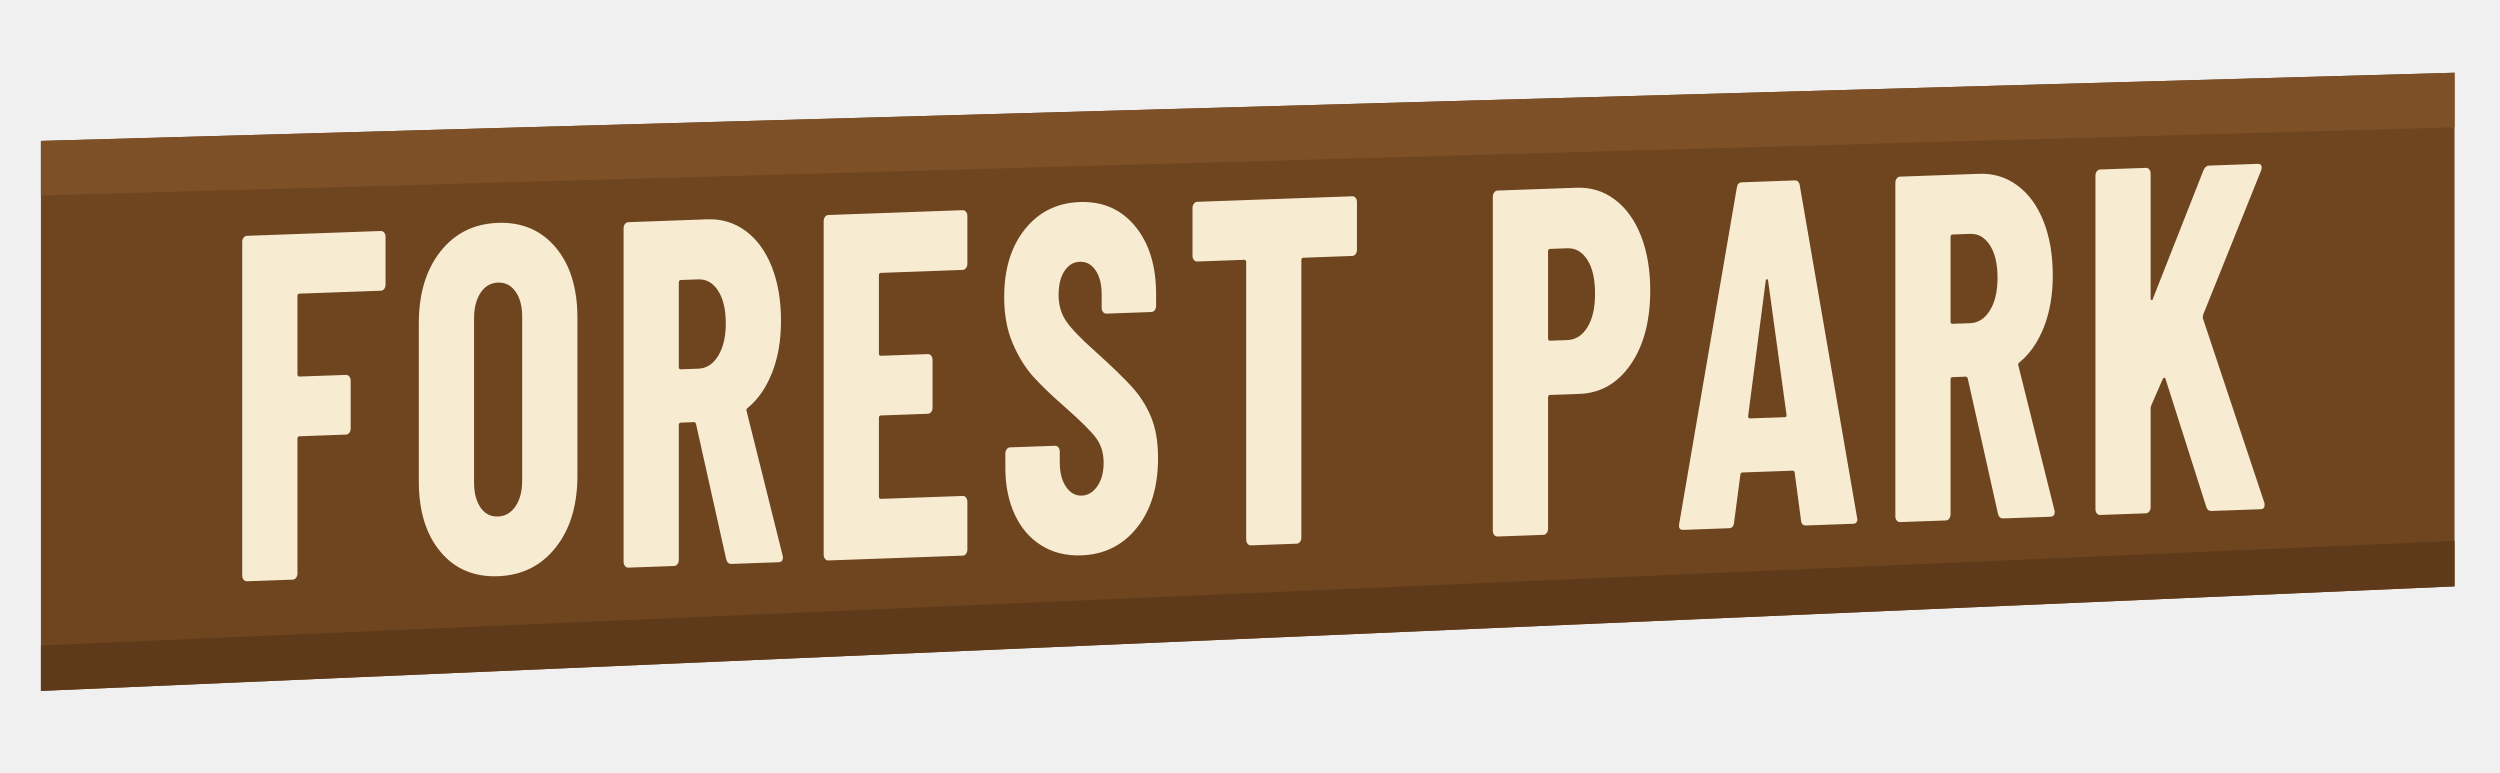
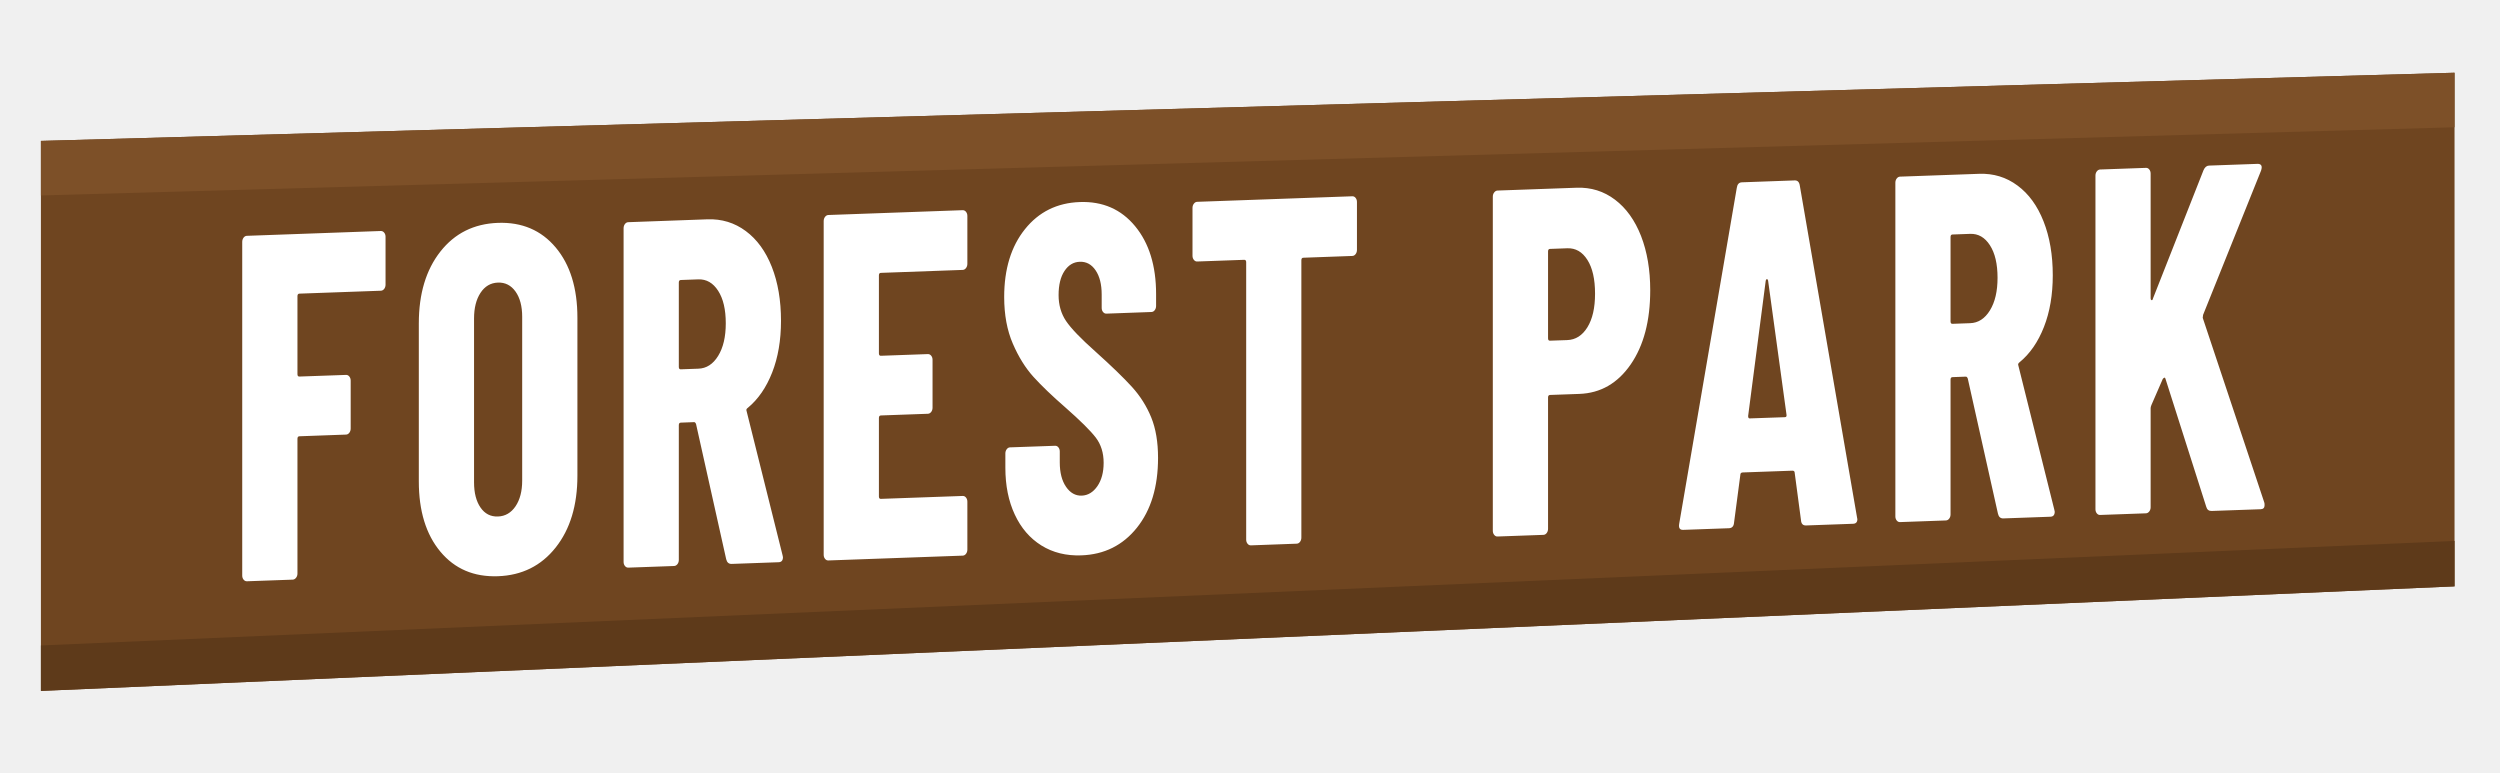
<svg xmlns="http://www.w3.org/2000/svg" viewBox="436.5 204.5 55 17" width="220" height="68">
  <path d="M437.4,207.6 L490.5,206.1 L490.5,217.4 L437.4,219.7 Z" fill="#6f4520" />
  <path d="M437.4,207.6 L490.5,206.1 L490.5,207.3 L437.4,208.8 Z" fill="#7d5028" />
  <path d="M437.4,218.7 L490.5,216.4 L490.5,217.4 L437.4,219.7 Z" fill="#5e3a1a" />
-   <path d="M444.878 210.896 443.087 210.96Q443.044 210.962 443.044 211.016V212.731Q443.044 212.786 443.087 212.784L444.112 212.748Q444.155 212.746 444.185 212.783Q444.215 212.82 444.215 212.874V213.927Q444.215 213.982 444.185 214.021Q444.155 214.06 444.112 214.061L443.087 214.098Q443.044 214.099 443.044 214.154V217.118Q443.044 217.172 443.013 217.211Q442.983 217.25 442.94 217.252L441.932 217.288Q441.889 217.289 441.859 217.252Q441.829 217.216 441.829 217.161V209.822Q441.829 209.768 441.859 209.728Q441.889 209.689 441.932 209.688L444.878 209.582Q444.921 209.581 444.952 209.618Q444.982 209.655 444.982 209.709V210.762Q444.982 210.816 444.952 210.856Q444.921 210.895 444.878 210.896Z M445.714 215.09V211.615Q445.714 210.638 446.188 210.035Q446.662 209.432 447.454 209.403Q448.247 209.375 448.725 209.944Q449.203 210.513 449.203 211.491V214.965Q449.203 215.942 448.725 216.545Q448.247 217.149 447.454 217.177Q446.662 217.205 446.188 216.636Q445.714 216.067 445.714 215.09ZM447.988 215.073V211.469Q447.988 211.121 447.842 210.915Q447.695 210.708 447.454 210.717Q447.213 210.726 447.071 210.943Q446.929 211.159 446.929 211.507V215.111Q446.929 215.459 447.071 215.665Q447.213 215.872 447.454 215.863Q447.695 215.855 447.842 215.638Q447.988 215.421 447.988 215.073Z M452.476 216.802 451.813 213.829Q451.796 213.786 451.77 213.787L451.477 213.798Q451.434 213.799 451.434 213.854V216.818Q451.434 216.872 451.404 216.911Q451.373 216.95 451.33 216.952L450.323 216.988Q450.279 216.989 450.249 216.952Q450.219 216.915 450.219 216.861V209.522Q450.219 209.467 450.249 209.428Q450.279 209.389 450.323 209.388L452.063 209.325Q452.536 209.308 452.907 209.583Q453.277 209.857 453.48 210.371Q453.682 210.885 453.682 211.558Q453.682 212.199 453.488 212.694Q453.294 213.19 452.95 213.474Q452.933 213.485 452.924 213.502Q452.915 213.518 452.924 213.54L453.716 216.714L453.725 216.757Q453.725 216.866 453.63 216.869L452.597 216.906Q452.502 216.91 452.476 216.802ZM451.434 210.716V212.572Q451.434 212.627 451.477 212.625L451.864 212.611Q452.131 212.602 452.299 212.33Q452.467 212.058 452.467 211.613Q452.467 211.157 452.299 210.897Q452.131 210.637 451.864 210.646L451.477 210.66Q451.434 210.662 451.434 210.716Z M457.679 210.438 455.879 210.503Q455.836 210.504 455.836 210.558V212.274Q455.836 212.328 455.879 212.327L456.912 212.29Q456.955 212.288 456.986 212.325Q457.016 212.362 457.016 212.416V213.469Q457.016 213.524 456.986 213.563Q456.955 213.602 456.912 213.603L455.879 213.64Q455.836 213.642 455.836 213.696V215.422Q455.836 215.477 455.879 215.475L457.679 215.411Q457.722 215.409 457.752 215.446Q457.782 215.483 457.782 215.537V216.59Q457.782 216.645 457.752 216.684Q457.722 216.723 457.679 216.724L454.724 216.83Q454.681 216.832 454.651 216.795Q454.621 216.758 454.621 216.704V209.364Q454.621 209.31 454.651 209.271Q454.681 209.232 454.724 209.23L457.679 209.124Q457.722 209.123 457.752 209.16Q457.782 209.197 457.782 209.251V210.304Q457.782 210.358 457.752 210.397Q457.722 210.437 457.679 210.438Z M458.618 214.791V214.476Q458.618 214.422 458.648 214.383Q458.678 214.343 458.721 214.342L459.712 214.307Q459.755 214.305 459.785 214.342Q459.815 214.379 459.815 214.433V214.672Q459.815 215.009 459.953 215.21Q460.091 215.411 460.298 215.404Q460.504 215.396 460.642 215.196Q460.78 214.996 460.78 214.681Q460.78 214.355 460.608 214.128Q460.435 213.901 459.936 213.462Q459.505 213.087 459.238 212.793Q458.971 212.498 458.782 212.06Q458.592 211.621 458.592 211.035Q458.592 210.112 459.049 209.542Q459.505 208.972 460.255 208.945Q461.013 208.918 461.473 209.477Q461.934 210.036 461.934 210.97V211.23Q461.934 211.285 461.904 211.324Q461.874 211.363 461.831 211.364L460.84 211.4Q460.797 211.401 460.767 211.364Q460.737 211.328 460.737 211.273V210.98Q460.737 210.644 460.603 210.447Q460.47 210.251 460.255 210.259Q460.048 210.266 459.919 210.461Q459.789 210.656 459.789 210.992Q459.789 211.318 459.953 211.562Q460.117 211.806 460.599 212.234Q461.133 212.714 461.405 213.014Q461.676 213.313 461.827 213.683Q461.977 214.052 461.977 214.573Q461.977 215.528 461.512 216.11Q461.047 216.691 460.289 216.718Q459.789 216.736 459.41 216.5Q459.031 216.263 458.825 215.82Q458.618 215.377 458.618 214.791Z M466.353 208.944V209.997Q466.353 210.052 466.323 210.091Q466.293 210.13 466.25 210.131L465.173 210.17Q465.13 210.171 465.13 210.226V216.327Q465.13 216.382 465.1 216.421Q465.07 216.46 465.027 216.461L464.019 216.498Q463.976 216.499 463.946 216.462Q463.916 216.425 463.916 216.371V210.269Q463.916 210.215 463.872 210.216L462.839 210.253Q462.796 210.255 462.766 210.218Q462.735 210.181 462.735 210.127V209.074Q462.735 209.019 462.766 208.98Q462.796 208.941 462.839 208.94L466.25 208.818Q466.293 208.816 466.323 208.853Q466.353 208.89 466.353 208.944Z  M472.805 210.885Q472.805 211.895 472.375 212.518Q471.944 213.141 471.246 213.166L470.6 213.189Q470.557 213.191 470.557 213.245V216.133Q470.557 216.188 470.527 216.227Q470.497 216.266 470.454 216.267L469.446 216.303Q469.403 216.305 469.373 216.268Q469.342 216.231 469.342 216.177V208.826Q469.342 208.772 469.373 208.733Q469.403 208.694 469.446 208.692L471.186 208.63Q471.66 208.613 472.03 208.893Q472.4 209.173 472.603 209.692Q472.805 210.212 472.805 210.885ZM471.591 210.961Q471.591 210.483 471.423 210.218Q471.255 209.952 470.979 209.962L470.6 209.976Q470.557 209.977 470.557 210.032V211.942Q470.557 211.997 470.6 211.995L470.979 211.982Q471.255 211.972 471.423 211.7Q471.591 211.428 471.591 210.961Z M476.122 215.945 475.984 214.908Q475.984 214.853 475.932 214.855L474.838 214.894Q474.787 214.896 474.787 214.951L474.649 215.998Q474.64 216.117 474.537 216.121L473.529 216.157Q473.417 216.161 473.443 216.019L474.709 208.634Q474.726 208.514 474.821 208.511L475.984 208.469Q476.079 208.466 476.096 208.585L477.354 215.879L477.362 215.922Q477.362 216.02 477.267 216.023L476.234 216.06Q476.13 216.064 476.122 215.945ZM474.993 213.705 475.769 213.678Q475.812 213.676 475.803 213.622L475.398 210.673Q475.39 210.64 475.372 210.641Q475.355 210.642 475.346 210.675L474.959 213.652Q474.959 213.707 474.993 213.705Z M480.455 215.801 479.791 212.828Q479.774 212.785 479.748 212.786L479.455 212.797Q479.412 212.798 479.412 212.852V215.816Q479.412 215.871 479.382 215.91Q479.352 215.949 479.309 215.95L478.301 215.986Q478.258 215.988 478.228 215.951Q478.198 215.914 478.198 215.86V208.52Q478.198 208.466 478.228 208.427Q478.258 208.388 478.301 208.386L480.041 208.324Q480.515 208.307 480.885 208.582Q481.256 208.856 481.458 209.37Q481.661 209.884 481.661 210.557Q481.661 211.198 481.467 211.693Q481.273 212.189 480.928 212.472Q480.911 212.484 480.903 212.501Q480.894 212.517 480.903 212.539L481.695 215.713L481.704 215.756Q481.704 215.865 481.609 215.868L480.575 215.905Q480.48 215.909 480.455 215.801ZM479.412 209.715V211.571Q479.412 211.626 479.455 211.624L479.843 211.61Q480.11 211.601 480.278 211.329Q480.446 211.057 480.446 210.611Q480.446 210.155 480.278 209.895Q480.11 209.635 479.843 209.645L479.455 209.659Q479.412 209.66 479.412 209.715Z M482.6 215.702V208.363Q482.6 208.309 482.63 208.27Q482.66 208.231 482.703 208.229L483.711 208.193Q483.754 208.191 483.784 208.228Q483.814 208.265 483.814 208.32V211.056Q483.814 211.099 483.836 211.104Q483.857 211.108 483.866 211.065L484.977 208.245Q485.02 208.146 485.098 208.143L486.166 208.105Q486.226 208.103 486.248 208.14Q486.269 208.177 486.243 208.254L484.968 211.427Q484.96 211.471 484.96 211.492L486.312 215.548Q486.321 215.569 486.321 215.613Q486.321 215.7 486.235 215.703L485.158 215.741Q485.063 215.745 485.037 215.648L484.141 212.835Q484.133 212.803 484.116 212.809Q484.098 212.815 484.081 212.837L483.831 213.411Q483.814 213.455 483.814 213.477V215.659Q483.814 215.713 483.784 215.752Q483.754 215.791 483.711 215.793L482.703 215.829Q482.66 215.831 482.63 215.794Q482.6 215.757 482.6 215.702Z" fill="#f7ecd2" />
+   <path d="M444.878 210.896 443.087 210.96Q443.044 210.962 443.044 211.016V212.731Q443.044 212.786 443.087 212.784L444.112 212.748Q444.155 212.746 444.185 212.783Q444.215 212.82 444.215 212.874V213.927Q444.215 213.982 444.185 214.021Q444.155 214.06 444.112 214.061L443.087 214.098Q443.044 214.099 443.044 214.154V217.118Q443.044 217.172 443.013 217.211Q442.983 217.25 442.94 217.252L441.932 217.288Q441.889 217.289 441.859 217.252Q441.829 217.216 441.829 217.161V209.822Q441.829 209.768 441.859 209.728Q441.889 209.689 441.932 209.688L444.878 209.582Q444.921 209.581 444.952 209.618Q444.982 209.655 444.982 209.709V210.762Q444.982 210.816 444.952 210.856Q444.921 210.895 444.878 210.896Z M445.714 215.09V211.615Q445.714 210.638 446.188 210.035Q446.662 209.432 447.454 209.403Q448.247 209.375 448.725 209.944Q449.203 210.513 449.203 211.491V214.965Q449.203 215.942 448.725 216.545Q448.247 217.149 447.454 217.177Q446.662 217.205 446.188 216.636Q445.714 216.067 445.714 215.09ZM447.988 215.073V211.469Q447.988 211.121 447.842 210.915Q447.695 210.708 447.454 210.717Q447.213 210.726 447.071 210.943Q446.929 211.159 446.929 211.507V215.111Q446.929 215.459 447.071 215.665Q447.213 215.872 447.454 215.863Q447.695 215.855 447.842 215.638Q447.988 215.421 447.988 215.073Z M452.476 216.802 451.813 213.829Q451.796 213.786 451.77 213.787L451.477 213.798Q451.434 213.799 451.434 213.854V216.818Q451.434 216.872 451.404 216.911Q451.373 216.95 451.33 216.952L450.323 216.988Q450.279 216.989 450.249 216.952Q450.219 216.915 450.219 216.861V209.522Q450.219 209.467 450.249 209.428Q450.279 209.389 450.323 209.388L452.063 209.325Q452.536 209.308 452.907 209.583Q453.277 209.857 453.48 210.371Q453.682 210.885 453.682 211.558Q453.682 212.199 453.488 212.694Q453.294 213.19 452.95 213.474Q452.933 213.485 452.924 213.502Q452.915 213.518 452.924 213.54L453.716 216.714L453.725 216.757Q453.725 216.866 453.63 216.869L452.597 216.906Q452.502 216.91 452.476 216.802ZM451.434 210.716V212.572Q451.434 212.627 451.477 212.625L451.864 212.611Q452.131 212.602 452.299 212.33Q452.467 212.058 452.467 211.613Q452.467 211.157 452.299 210.897Q452.131 210.637 451.864 210.646L451.477 210.66Q451.434 210.662 451.434 210.716Z M457.679 210.438 455.879 210.503Q455.836 210.504 455.836 210.558V212.274Q455.836 212.328 455.879 212.327L456.912 212.29Q456.955 212.288 456.986 212.325Q457.016 212.362 457.016 212.416V213.469Q457.016 213.524 456.986 213.563Q456.955 213.602 456.912 213.603L455.879 213.64Q455.836 213.642 455.836 213.696V215.422Q455.836 215.477 455.879 215.475L457.679 215.411Q457.722 215.409 457.752 215.446Q457.782 215.483 457.782 215.537V216.59Q457.782 216.645 457.752 216.684Q457.722 216.723 457.679 216.724L454.724 216.83Q454.681 216.832 454.651 216.795Q454.621 216.758 454.621 216.704V209.364Q454.621 209.31 454.651 209.271Q454.681 209.232 454.724 209.23L457.679 209.124Q457.722 209.123 457.752 209.16Q457.782 209.197 457.782 209.251V210.304Q457.782 210.358 457.752 210.397Q457.722 210.437 457.679 210.438Z M458.618 214.791V214.476Q458.618 214.422 458.648 214.383Q458.678 214.343 458.721 214.342L459.712 214.307Q459.755 214.305 459.785 214.342Q459.815 214.379 459.815 214.433V214.672Q459.815 215.009 459.953 215.21Q460.091 215.411 460.298 215.404Q460.504 215.396 460.642 215.196Q460.78 214.996 460.78 214.681Q460.78 214.355 460.608 214.128Q460.435 213.901 459.936 213.462Q459.505 213.087 459.238 212.793Q458.971 212.498 458.782 212.06Q458.592 211.621 458.592 211.035Q458.592 210.112 459.049 209.542Q459.505 208.972 460.255 208.945Q461.013 208.918 461.473 209.477Q461.934 210.036 461.934 210.97V211.23Q461.934 211.285 461.904 211.324Q461.874 211.363 461.831 211.364L460.84 211.4Q460.797 211.401 460.767 211.364Q460.737 211.328 460.737 211.273V210.98Q460.737 210.644 460.603 210.447Q460.47 210.251 460.255 210.259Q460.048 210.266 459.919 210.461Q459.789 210.656 459.789 210.992Q459.789 211.318 459.953 211.562Q460.117 211.806 460.599 212.234Q461.133 212.714 461.405 213.014Q461.676 213.313 461.827 213.683Q461.977 214.052 461.977 214.573Q461.977 215.528 461.512 216.11Q461.047 216.691 460.289 216.718Q459.789 216.736 459.41 216.5Q459.031 216.263 458.825 215.82Q458.618 215.377 458.618 214.791Z M466.353 208.944V209.997Q466.353 210.052 466.323 210.091Q466.293 210.13 466.25 210.131L465.173 210.17Q465.13 210.171 465.13 210.226V216.327Q465.13 216.382 465.1 216.421Q465.07 216.46 465.027 216.461L464.019 216.498Q463.976 216.499 463.946 216.462Q463.916 216.425 463.916 216.371V210.269Q463.916 210.215 463.872 210.216L462.839 210.253Q462.796 210.255 462.766 210.218Q462.735 210.181 462.735 210.127V209.074Q462.735 209.019 462.766 208.98Q462.796 208.941 462.839 208.94L466.25 208.818Q466.293 208.816 466.323 208.853Q466.353 208.89 466.353 208.944Z  M472.805 210.885Q472.805 211.895 472.375 212.518Q471.944 213.141 471.246 213.166L470.6 213.189Q470.557 213.191 470.557 213.245V216.133Q470.557 216.188 470.527 216.227Q470.497 216.266 470.454 216.267L469.446 216.303Q469.403 216.305 469.373 216.268Q469.342 216.231 469.342 216.177V208.826Q469.342 208.772 469.373 208.733Q469.403 208.694 469.446 208.692L471.186 208.63Q471.66 208.613 472.03 208.893Q472.4 209.173 472.603 209.692Q472.805 210.212 472.805 210.885ZM471.591 210.961Q471.591 210.483 471.423 210.218Q471.255 209.952 470.979 209.962L470.6 209.976Q470.557 209.977 470.557 210.032V211.942Q470.557 211.997 470.6 211.995L470.979 211.982Q471.255 211.972 471.423 211.7Q471.591 211.428 471.591 210.961Z M476.122 215.945 475.984 214.908Q475.984 214.853 475.932 214.855L474.838 214.894Q474.787 214.896 474.787 214.951L474.649 215.998Q474.64 216.117 474.537 216.121L473.529 216.157Q473.417 216.161 473.443 216.019L474.709 208.634Q474.726 208.514 474.821 208.511L475.984 208.469Q476.079 208.466 476.096 208.585L477.354 215.879L477.362 215.922Q477.362 216.02 477.267 216.023L476.234 216.06Q476.13 216.064 476.122 215.945ZM474.993 213.705 475.769 213.678Q475.812 213.676 475.803 213.622L475.398 210.673Q475.39 210.64 475.372 210.641Q475.355 210.642 475.346 210.675L474.959 213.652Q474.959 213.707 474.993 213.705Z M480.455 215.801 479.791 212.828Q479.774 212.785 479.748 212.786L479.455 212.797Q479.412 212.798 479.412 212.852V215.816Q479.412 215.871 479.382 215.91Q479.352 215.949 479.309 215.95L478.301 215.986Q478.258 215.988 478.228 215.951Q478.198 215.914 478.198 215.86V208.52Q478.198 208.466 478.228 208.427Q478.258 208.388 478.301 208.386L480.041 208.324Q480.515 208.307 480.885 208.582Q481.256 208.856 481.458 209.37Q481.661 209.884 481.661 210.557Q481.661 211.198 481.467 211.693Q481.273 212.189 480.928 212.472Q480.911 212.484 480.903 212.501Q480.894 212.517 480.903 212.539L481.695 215.713L481.704 215.756Q481.704 215.865 481.609 215.868L480.575 215.905Q480.48 215.909 480.455 215.801ZM479.412 209.715V211.571Q479.412 211.626 479.455 211.624L479.843 211.61Q480.11 211.601 480.278 211.329Q480.446 211.057 480.446 210.611Q480.446 210.155 480.278 209.895Q480.11 209.635 479.843 209.645L479.455 209.659Q479.412 209.66 479.412 209.715Z M482.6 215.702V208.363Q482.6 208.309 482.63 208.27Q482.66 208.231 482.703 208.229L483.711 208.193Q483.754 208.191 483.784 208.228Q483.814 208.265 483.814 208.32V211.056Q483.814 211.099 483.836 211.104Q483.857 211.108 483.866 211.065L484.977 208.245Q485.02 208.146 485.098 208.143L486.166 208.105Q486.226 208.103 486.248 208.14Q486.269 208.177 486.243 208.254L484.968 211.427Q484.96 211.471 484.96 211.492L486.312 215.548Q486.321 215.569 486.321 215.613Q486.321 215.7 486.235 215.703L485.158 215.741Q485.063 215.745 485.037 215.648L484.141 212.835Q484.133 212.803 484.116 212.809Q484.098 212.815 484.081 212.837L483.831 213.411Q483.814 213.455 483.814 213.477V215.659Q483.814 215.713 483.784 215.752Q483.754 215.791 483.711 215.793L482.703 215.829Q482.66 215.831 482.63 215.794Q482.6 215.757 482.6 215.702Z" fill="#ffffff" />
</svg>
